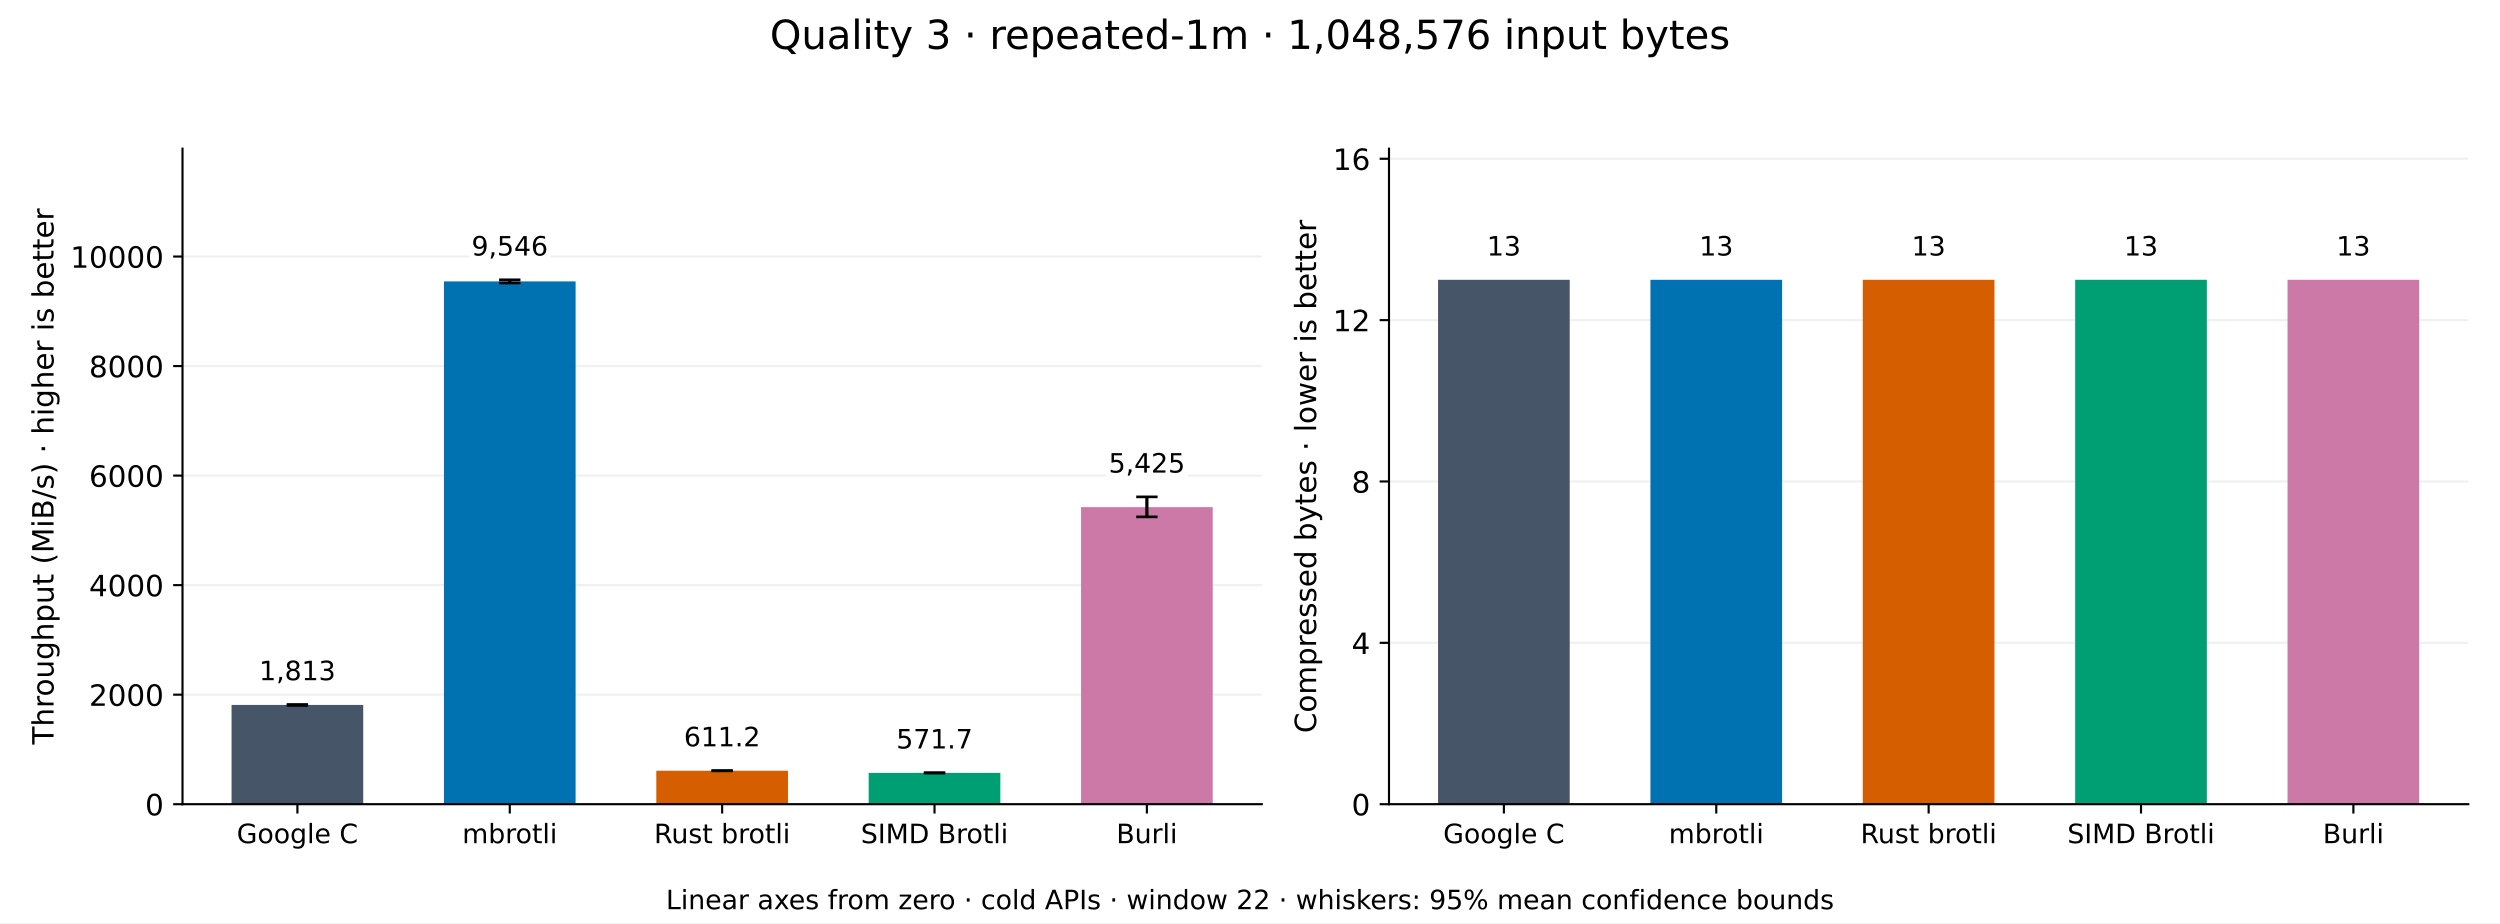
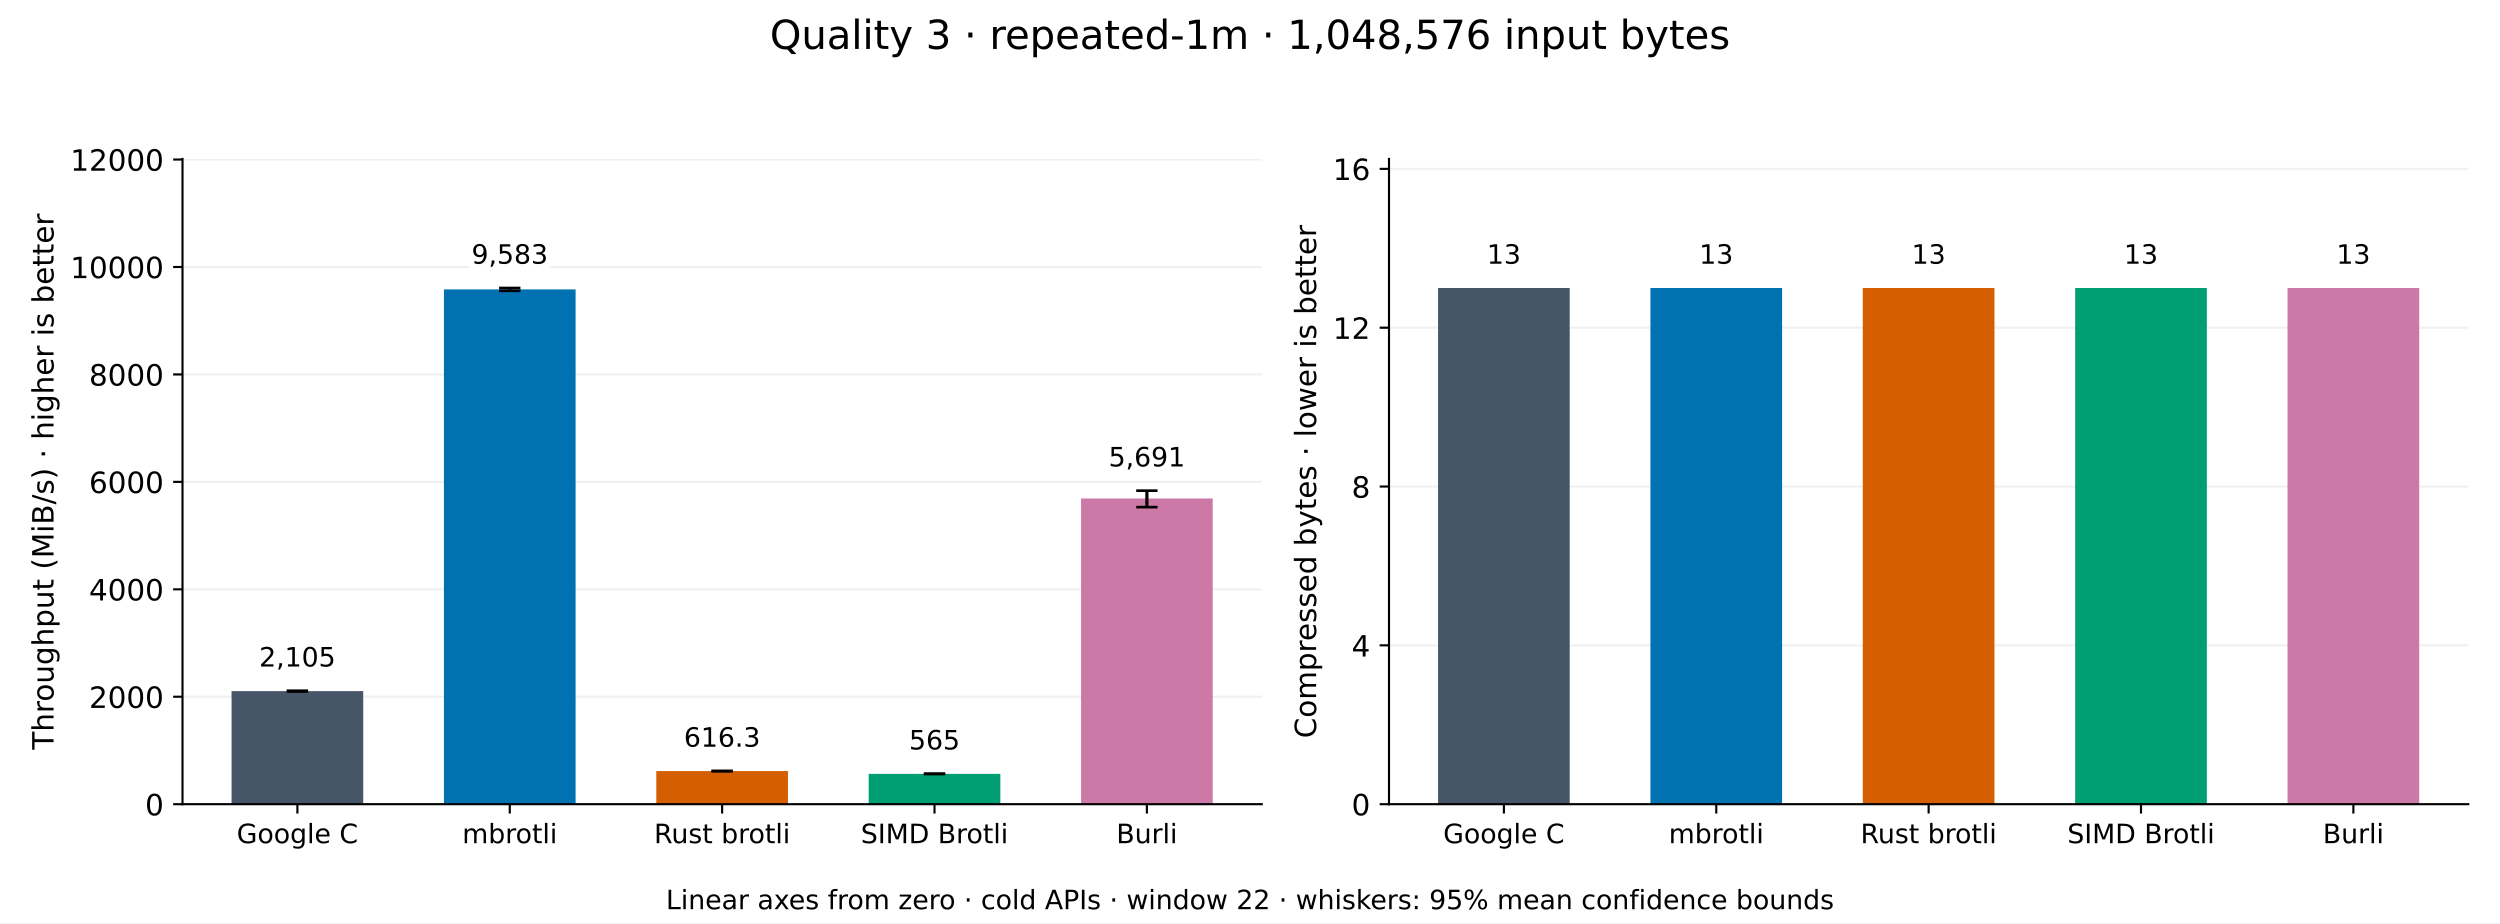
<svg xmlns="http://www.w3.org/2000/svg" xmlns:xlink="http://www.w3.org/1999/xlink" width="936pt" height="345.6pt" viewBox="0 0 936 345.6" version="1.1">
  <defs>
    <style type="text/css">*{stroke-linejoin: round; stroke-linecap: butt}</style>
  </defs>
  <g id="figure_1">
    <g id="patch_1">
      <path d="M 0 345.6 L 936 345.6 L 936 0 L 0 0 z " style="fill: #ffffff" />
    </g>
    <g id="axes_1">
      <g id="patch_2">
-         <path d="M 68.33 301.088 L 472.41 301.088 L 472.41 55.666 L 68.33 55.666 z " style="fill: #ffffff" />
+         <path d="M 68.33 301.088 L 472.41 301.088 L 472.41 59.509 L 68.33 59.509 z " style="fill: #ffffff" />
      </g>
      <g id="matplotlib.axis_1">
        <g id="xtick_1">
          <g id="line2d_1">
            <defs>
              <path id="m3d63aaa0ea" d="M 0 0 L 0 3.5 " style="stroke: #000000; stroke-width: 0.8" />
            </defs>
            <g>
              <use xlink:href="#m3d63aaa0ea" x="111.346" y="301.088" style="stroke: #000000; stroke-width: 0.8" />
            </g>
          </g>
          <g id="text_1">
            <text style="font-size: 10px; font-family: 'DejaVu Sans', 'Bitstream Vera Sans', 'Computer Modern Sans Serif', 'Lucida Grande', 'Verdana', 'Geneva', 'Lucid', 'Arial', 'Helvetica', 'Avant Garde', sans-serif; text-anchor: middle" x="111.346" y="315.686" transform="rotate(-0 111.346 315.6864)">Google C</text>
          </g>
        </g>
        <g id="xtick_2">
          <g id="line2d_2">
            <g>
              <use xlink:href="#m3d63aaa0ea" x="190.858" y="301.088" style="stroke: #000000; stroke-width: 0.8" />
            </g>
          </g>
          <g id="text_2">
            <text style="font-size: 10px; font-family: 'DejaVu Sans', 'Bitstream Vera Sans', 'Computer Modern Sans Serif', 'Lucida Grande', 'Verdana', 'Geneva', 'Lucid', 'Arial', 'Helvetica', 'Avant Garde', sans-serif; text-anchor: middle" x="190.858" y="315.686" transform="rotate(-0 190.858 315.6864)">mbrotli</text>
          </g>
        </g>
        <g id="xtick_3">
          <g id="line2d_3">
            <g>
              <use xlink:href="#m3d63aaa0ea" x="270.37" y="301.088" style="stroke: #000000; stroke-width: 0.8" />
            </g>
          </g>
          <g id="text_3">
            <text style="font-size: 10px; font-family: 'DejaVu Sans', 'Bitstream Vera Sans', 'Computer Modern Sans Serif', 'Lucida Grande', 'Verdana', 'Geneva', 'Lucid', 'Arial', 'Helvetica', 'Avant Garde', sans-serif; text-anchor: middle" x="270.37" y="315.686" transform="rotate(-0 270.37 315.6864)">Rust brotli</text>
          </g>
        </g>
        <g id="xtick_4">
          <g id="line2d_4">
            <g>
              <use xlink:href="#m3d63aaa0ea" x="349.882" y="301.088" style="stroke: #000000; stroke-width: 0.8" />
            </g>
          </g>
          <g id="text_4">
            <text style="font-size: 10px; font-family: 'DejaVu Sans', 'Bitstream Vera Sans', 'Computer Modern Sans Serif', 'Lucida Grande', 'Verdana', 'Geneva', 'Lucid', 'Arial', 'Helvetica', 'Avant Garde', sans-serif; text-anchor: middle" x="349.882" y="315.686" transform="rotate(-0 349.882 315.6864)">SIMD Brotli</text>
          </g>
        </g>
        <g id="xtick_5">
          <g id="line2d_5">
            <g>
              <use xlink:href="#m3d63aaa0ea" x="429.394" y="301.088" style="stroke: #000000; stroke-width: 0.8" />
            </g>
          </g>
          <g id="text_5">
            <text style="font-size: 10px; font-family: 'DejaVu Sans', 'Bitstream Vera Sans', 'Computer Modern Sans Serif', 'Lucida Grande', 'Verdana', 'Geneva', 'Lucid', 'Arial', 'Helvetica', 'Avant Garde', sans-serif; text-anchor: middle" x="429.394" y="315.686" transform="rotate(-0 429.394 315.6864)">Burli</text>
          </g>
        </g>
      </g>
      <g id="matplotlib.axis_2">
        <g id="ytick_1">
          <g id="line2d_6">
-             <path d="M 68.33 301.088 L 472.41 301.088 " clip-path="url(#p2e5851a80f)" style="fill: none; stroke: #b0b0b0; stroke-opacity: 0.18; stroke-width: 0.8; stroke-linecap: square" />
+             <path d="M 68.33 301.088 L 472.41 301.088 " clip-path="url(#p0ba686f918)" style="fill: none; stroke: #b0b0b0; stroke-opacity: 0.18; stroke-width: 0.8; stroke-linecap: square" />
          </g>
          <g id="line2d_7">
            <defs>
              <path id="mb6c034703b" d="M 0 0 L -3.5 0 " style="stroke: #000000; stroke-width: 0.8" />
            </defs>
            <g>
              <use xlink:href="#mb6c034703b" x="68.33" y="301.088" style="stroke: #000000; stroke-width: 0.8" />
            </g>
          </g>
          <g id="text_6">
            <text style="font-size: 11px; font-family: 'DejaVu Sans', 'Bitstream Vera Sans', 'Computer Modern Sans Serif', 'Lucida Grande', 'Verdana', 'Geneva', 'Lucid', 'Arial', 'Helvetica', 'Avant Garde', sans-serif; text-anchor: end" x="61.33" y="305.267" transform="rotate(-0 61.33 305.2671)">0</text>
          </g>
        </g>
        <g id="ytick_2">
          <g id="line2d_8">
-             <path d="M 68.33 260.082 L 472.41 260.082 " clip-path="url(#p2e5851a80f)" style="fill: none; stroke: #b0b0b0; stroke-opacity: 0.18; stroke-width: 0.8; stroke-linecap: square" />
+             <path d="M 68.33 260.863 L 472.41 260.863 " clip-path="url(#p0ba686f918)" style="fill: none; stroke: #b0b0b0; stroke-opacity: 0.18; stroke-width: 0.8; stroke-linecap: square" />
          </g>
          <g id="line2d_9">
            <g>
-               <use xlink:href="#mb6c034703b" x="68.33" y="260.082" style="stroke: #000000; stroke-width: 0.8" />
+               <use xlink:href="#mb6c034703b" x="68.33" y="260.863" style="stroke: #000000; stroke-width: 0.8" />
            </g>
          </g>
          <g id="text_7">
-             <text style="font-size: 11px; font-family: 'DejaVu Sans', 'Bitstream Vera Sans', 'Computer Modern Sans Serif', 'Lucida Grande', 'Verdana', 'Geneva', 'Lucid', 'Arial', 'Helvetica', 'Avant Garde', sans-serif; text-anchor: end" x="61.33" y="264.261" transform="rotate(-0 61.33 264.2609)">2000</text>
+             <text style="font-size: 11px; font-family: 'DejaVu Sans', 'Bitstream Vera Sans', 'Computer Modern Sans Serif', 'Lucida Grande', 'Verdana', 'Geneva', 'Lucid', 'Arial', 'Helvetica', 'Avant Garde', sans-serif; text-anchor: end" x="61.33" y="265.042" transform="rotate(-0 61.33 265.0419)">2000</text>
          </g>
        </g>
        <g id="ytick_3">
          <g id="line2d_10">
-             <path d="M 68.33 219.075 L 472.41 219.075 " clip-path="url(#p2e5851a80f)" style="fill: none; stroke: #b0b0b0; stroke-opacity: 0.18; stroke-width: 0.8; stroke-linecap: square" />
+             <path d="M 68.33 220.638 L 472.41 220.638 " clip-path="url(#p0ba686f918)" style="fill: none; stroke: #b0b0b0; stroke-opacity: 0.18; stroke-width: 0.8; stroke-linecap: square" />
          </g>
          <g id="line2d_11">
            <g>
-               <use xlink:href="#mb6c034703b" x="68.33" y="219.075" style="stroke: #000000; stroke-width: 0.8" />
+               <use xlink:href="#mb6c034703b" x="68.33" y="220.638" style="stroke: #000000; stroke-width: 0.8" />
            </g>
          </g>
          <g id="text_8">
-             <text style="font-size: 11px; font-family: 'DejaVu Sans', 'Bitstream Vera Sans', 'Computer Modern Sans Serif', 'Lucida Grande', 'Verdana', 'Geneva', 'Lucid', 'Arial', 'Helvetica', 'Avant Garde', sans-serif; text-anchor: end" x="61.33" y="223.255" transform="rotate(-0 61.33 223.2546)">4000</text>
+             <text style="font-size: 11px; font-family: 'DejaVu Sans', 'Bitstream Vera Sans', 'Computer Modern Sans Serif', 'Lucida Grande', 'Verdana', 'Geneva', 'Lucid', 'Arial', 'Helvetica', 'Avant Garde', sans-serif; text-anchor: end" x="61.33" y="224.817" transform="rotate(-0 61.33 224.8168)">4000</text>
          </g>
        </g>
        <g id="ytick_4">
          <g id="line2d_12">
-             <path d="M 68.33 178.069 L 472.41 178.069 " clip-path="url(#p2e5851a80f)" style="fill: none; stroke: #b0b0b0; stroke-opacity: 0.18; stroke-width: 0.8; stroke-linecap: square" />
+             <path d="M 68.33 180.412 L 472.41 180.412 " clip-path="url(#p0ba686f918)" style="fill: none; stroke: #b0b0b0; stroke-opacity: 0.18; stroke-width: 0.8; stroke-linecap: square" />
          </g>
          <g id="line2d_13">
            <g>
-               <use xlink:href="#mb6c034703b" x="68.33" y="178.069" style="stroke: #000000; stroke-width: 0.8" />
+               <use xlink:href="#mb6c034703b" x="68.33" y="180.412" style="stroke: #000000; stroke-width: 0.8" />
            </g>
          </g>
          <g id="text_9">
-             <text style="font-size: 11px; font-family: 'DejaVu Sans', 'Bitstream Vera Sans', 'Computer Modern Sans Serif', 'Lucida Grande', 'Verdana', 'Geneva', 'Lucid', 'Arial', 'Helvetica', 'Avant Garde', sans-serif; text-anchor: end" x="61.33" y="182.248" transform="rotate(-0 61.33 182.2483)">6000</text>
+             <text style="font-size: 11px; font-family: 'DejaVu Sans', 'Bitstream Vera Sans', 'Computer Modern Sans Serif', 'Lucida Grande', 'Verdana', 'Geneva', 'Lucid', 'Arial', 'Helvetica', 'Avant Garde', sans-serif; text-anchor: end" x="61.33" y="184.592" transform="rotate(-0 61.33 184.5916)">6000</text>
          </g>
        </g>
        <g id="ytick_5">
          <g id="line2d_14">
-             <path d="M 68.33 137.063 L 472.41 137.063 " clip-path="url(#p2e5851a80f)" style="fill: none; stroke: #b0b0b0; stroke-opacity: 0.18; stroke-width: 0.8; stroke-linecap: square" />
+             <path d="M 68.33 140.187 L 472.41 140.187 " clip-path="url(#p0ba686f918)" style="fill: none; stroke: #b0b0b0; stroke-opacity: 0.18; stroke-width: 0.8; stroke-linecap: square" />
          </g>
          <g id="line2d_15">
            <g>
-               <use xlink:href="#mb6c034703b" x="68.33" y="137.063" style="stroke: #000000; stroke-width: 0.8" />
+               <use xlink:href="#mb6c034703b" x="68.33" y="140.187" style="stroke: #000000; stroke-width: 0.8" />
            </g>
          </g>
          <g id="text_10">
-             <text style="font-size: 11px; font-family: 'DejaVu Sans', 'Bitstream Vera Sans', 'Computer Modern Sans Serif', 'Lucida Grande', 'Verdana', 'Geneva', 'Lucid', 'Arial', 'Helvetica', 'Avant Garde', sans-serif; text-anchor: end" x="61.33" y="141.242" transform="rotate(-0 61.33 141.2421)">8000</text>
+             <text style="font-size: 11px; font-family: 'DejaVu Sans', 'Bitstream Vera Sans', 'Computer Modern Sans Serif', 'Lucida Grande', 'Verdana', 'Geneva', 'Lucid', 'Arial', 'Helvetica', 'Avant Garde', sans-serif; text-anchor: end" x="61.33" y="144.366" transform="rotate(-0 61.33 144.3664)">8000</text>
          </g>
        </g>
        <g id="ytick_6">
          <g id="line2d_16">
-             <path d="M 68.33 96.057 L 472.41 96.057 " clip-path="url(#p2e5851a80f)" style="fill: none; stroke: #b0b0b0; stroke-opacity: 0.18; stroke-width: 0.8; stroke-linecap: square" />
+             <path d="M 68.33 99.962 L 472.41 99.962 " clip-path="url(#p0ba686f918)" style="fill: none; stroke: #b0b0b0; stroke-opacity: 0.18; stroke-width: 0.8; stroke-linecap: square" />
          </g>
          <g id="line2d_17">
            <g>
-               <use xlink:href="#mb6c034703b" x="68.33" y="96.057" style="stroke: #000000; stroke-width: 0.8" />
+               <use xlink:href="#mb6c034703b" x="68.33" y="99.962" style="stroke: #000000; stroke-width: 0.8" />
            </g>
          </g>
          <g id="text_11">
-             <text style="font-size: 11px; font-family: 'DejaVu Sans', 'Bitstream Vera Sans', 'Computer Modern Sans Serif', 'Lucida Grande', 'Verdana', 'Geneva', 'Lucid', 'Arial', 'Helvetica', 'Avant Garde', sans-serif; text-anchor: end" x="61.33" y="100.236" transform="rotate(-0 61.33 100.2358)">10000</text>
-           </g>
-         </g>
-         <g id="text_12">
-           <text style="font-size: 11px; font-family: 'DejaVu Sans', 'Bitstream Vera Sans', 'Computer Modern Sans Serif', 'Lucida Grande', 'Verdana', 'Geneva', 'Lucid', 'Arial', 'Helvetica', 'Avant Garde', sans-serif; text-anchor: middle" x="20.049" y="178.377" transform="rotate(-90 20.04859 178.377)">Throughput (MiB/s) · higher is better</text>
+             <text style="font-size: 11px; font-family: 'DejaVu Sans', 'Bitstream Vera Sans', 'Computer Modern Sans Serif', 'Lucida Grande', 'Verdana', 'Geneva', 'Lucid', 'Arial', 'Helvetica', 'Avant Garde', sans-serif; text-anchor: end" x="61.33" y="104.141" transform="rotate(-0 61.33 104.1412)">10000</text>
+           </g>
+         </g>
+         <g id="ytick_7">
+           <g id="line2d_18">
+             <path d="M 68.33 59.737 L 472.41 59.737 " clip-path="url(#p0ba686f918)" style="fill: none; stroke: #b0b0b0; stroke-opacity: 0.18; stroke-width: 0.8; stroke-linecap: square" />
+           </g>
+           <g id="line2d_19">
+             <g>
+               <use xlink:href="#mb6c034703b" x="68.33" y="59.737" style="stroke: #000000; stroke-width: 0.8" />
+             </g>
+           </g>
+           <g id="text_12">
+             <text style="font-size: 11px; font-family: 'DejaVu Sans', 'Bitstream Vera Sans', 'Computer Modern Sans Serif', 'Lucida Grande', 'Verdana', 'Geneva', 'Lucid', 'Arial', 'Helvetica', 'Avant Garde', sans-serif; text-anchor: end" x="61.33" y="63.916" transform="rotate(-0 61.33 63.91598)">12000</text>
+           </g>
+         </g>
+         <g id="text_13">
+           <text style="font-size: 11px; font-family: 'DejaVu Sans', 'Bitstream Vera Sans', 'Computer Modern Sans Serif', 'Lucida Grande', 'Verdana', 'Geneva', 'Lucid', 'Arial', 'Helvetica', 'Avant Garde', sans-serif; text-anchor: middle" x="20.049" y="180.298" transform="rotate(-90 20.04859 180.2984)">Throughput (MiB/s) · higher is better</text>
        </g>
      </g>
      <g id="patch_3">
-         <path d="M 86.697 301.088 L 135.995 301.088 L 135.995 263.917 L 86.697 263.917 z " clip-path="url(#p2e5851a80f)" style="fill: #475569" />
+         <path d="M 86.697 301.088 L 135.995 301.088 L 135.995 258.754 L 86.697 258.754 z " clip-path="url(#p0ba686f918)" style="fill: #475569" />
      </g>
      <g id="patch_4">
-         <path d="M 166.209 301.088 L 215.507 301.088 L 215.507 105.365 L 166.209 105.365 z " clip-path="url(#p2e5851a80f)" style="fill: #0072b2" />
+         <path d="M 166.209 301.088 L 215.507 301.088 L 215.507 108.347 L 166.209 108.347 z " clip-path="url(#p0ba686f918)" style="fill: #0072b2" />
      </g>
      <g id="patch_5">
-         <path d="M 245.721 301.088 L 295.019 301.088 L 295.019 288.557 L 245.721 288.557 z " clip-path="url(#p2e5851a80f)" style="fill: #d55e00" />
+         <path d="M 245.721 301.088 L 295.019 301.088 L 295.019 288.693 L 245.721 288.693 z " clip-path="url(#p0ba686f918)" style="fill: #d55e00" />
      </g>
      <g id="patch_6">
-         <path d="M 325.233 301.088 L 374.531 301.088 L 374.531 289.366 L 325.233 289.366 z " clip-path="url(#p2e5851a80f)" style="fill: #009e73" />
+         <path d="M 325.233 301.088 L 374.531 301.088 L 374.531 289.724 L 325.233 289.724 z " clip-path="url(#p0ba686f918)" style="fill: #009e73" />
      </g>
      <g id="patch_7">
-         <path d="M 404.745 301.088 L 454.043 301.088 L 454.043 189.866 L 404.745 189.866 z " clip-path="url(#p2e5851a80f)" style="fill: #cc79a7" />
+         <path d="M 404.745 301.088 L 454.043 301.088 L 454.043 186.634 L 404.745 186.634 z " clip-path="url(#p0ba686f918)" style="fill: #cc79a7" />
      </g>
      <g id="LineCollection_1">
-         <path d="M 111.346 264.135 L 111.346 263.749 " clip-path="url(#p2e5851a80f)" style="fill: none; stroke: #000000; stroke-width: 1.2" />
-         <path d="M 190.858 105.966 L 190.858 104.75 " clip-path="url(#p2e5851a80f)" style="fill: none; stroke: #000000; stroke-width: 1.2" />
-         <path d="M 270.37 288.611 L 270.37 288.503 " clip-path="url(#p2e5851a80f)" style="fill: none; stroke: #000000; stroke-width: 1.2" />
-         <path d="M 349.882 289.423 L 349.882 289.312 " clip-path="url(#p2e5851a80f)" style="fill: none; stroke: #000000; stroke-width: 1.2" />
-         <path d="M 429.394 193.526 L 429.394 186.023 " clip-path="url(#p2e5851a80f)" style="fill: none; stroke: #000000; stroke-width: 1.2" />
-       </g>
-       <g id="line2d_18">
+         <path d="M 111.346 258.913 L 111.346 258.623 " clip-path="url(#p0ba686f918)" style="fill: none; stroke: #000000; stroke-width: 1.2" />
+         <path d="M 190.858 108.881 L 190.858 107.825 " clip-path="url(#p0ba686f918)" style="fill: none; stroke: #000000; stroke-width: 1.2" />
+         <path d="M 270.37 288.738 L 270.37 288.648 " clip-path="url(#p0ba686f918)" style="fill: none; stroke: #000000; stroke-width: 1.2" />
+         <path d="M 349.882 289.773 L 349.882 289.68 " clip-path="url(#p0ba686f918)" style="fill: none; stroke: #000000; stroke-width: 1.2" />
+         <path d="M 429.394 189.869 L 429.394 183.712 " clip-path="url(#p0ba686f918)" style="fill: none; stroke: #000000; stroke-width: 1.2" />
+       </g>
+       <g id="line2d_20">
        <defs>
          <path id="ma4d3aa00d3" d="M 4 0 L -4 -0 " style="stroke: #000000" />
        </defs>
-         <g clip-path="url(#p2e5851a80f)">
-           <use xlink:href="#ma4d3aa00d3" x="111.346" y="264.135" style="fill: #1f77b4; stroke: #000000" />
-           <use xlink:href="#ma4d3aa00d3" x="190.858" y="105.966" style="fill: #1f77b4; stroke: #000000" />
-           <use xlink:href="#ma4d3aa00d3" x="270.37" y="288.611" style="fill: #1f77b4; stroke: #000000" />
-           <use xlink:href="#ma4d3aa00d3" x="349.882" y="289.423" style="fill: #1f77b4; stroke: #000000" />
-           <use xlink:href="#ma4d3aa00d3" x="429.394" y="193.526" style="fill: #1f77b4; stroke: #000000" />
-         </g>
-       </g>
-       <g id="line2d_19">
-         <g clip-path="url(#p2e5851a80f)">
-           <use xlink:href="#ma4d3aa00d3" x="111.346" y="263.749" style="fill: #1f77b4; stroke: #000000" />
-           <use xlink:href="#ma4d3aa00d3" x="190.858" y="104.75" style="fill: #1f77b4; stroke: #000000" />
-           <use xlink:href="#ma4d3aa00d3" x="270.37" y="288.503" style="fill: #1f77b4; stroke: #000000" />
-           <use xlink:href="#ma4d3aa00d3" x="349.882" y="289.312" style="fill: #1f77b4; stroke: #000000" />
-           <use xlink:href="#ma4d3aa00d3" x="429.394" y="186.023" style="fill: #1f77b4; stroke: #000000" />
+         <g clip-path="url(#p0ba686f918)">
+           <use xlink:href="#ma4d3aa00d3" x="111.346" y="258.913" style="fill: #1f77b4; stroke: #000000" />
+           <use xlink:href="#ma4d3aa00d3" x="190.858" y="108.881" style="fill: #1f77b4; stroke: #000000" />
+           <use xlink:href="#ma4d3aa00d3" x="270.37" y="288.738" style="fill: #1f77b4; stroke: #000000" />
+           <use xlink:href="#ma4d3aa00d3" x="349.882" y="289.773" style="fill: #1f77b4; stroke: #000000" />
+           <use xlink:href="#ma4d3aa00d3" x="429.394" y="189.869" style="fill: #1f77b4; stroke: #000000" />
+         </g>
+       </g>
+       <g id="line2d_21">
+         <g clip-path="url(#p0ba686f918)">
+           <use xlink:href="#ma4d3aa00d3" x="111.346" y="258.623" style="fill: #1f77b4; stroke: #000000" />
+           <use xlink:href="#ma4d3aa00d3" x="190.858" y="107.825" style="fill: #1f77b4; stroke: #000000" />
+           <use xlink:href="#ma4d3aa00d3" x="270.37" y="288.648" style="fill: #1f77b4; stroke: #000000" />
+           <use xlink:href="#ma4d3aa00d3" x="349.882" y="289.68" style="fill: #1f77b4; stroke: #000000" />
+           <use xlink:href="#ma4d3aa00d3" x="429.394" y="183.712" style="fill: #1f77b4; stroke: #000000" />
        </g>
      </g>
      <g id="patch_8">
-         <path d="M 68.33 301.088 L 68.33 55.666 " style="fill: none; stroke: #000000; stroke-width: 0.8; stroke-linejoin: miter; stroke-linecap: square" />
+         <path d="M 68.33 301.088 L 68.33 59.509 " style="fill: none; stroke: #000000; stroke-width: 0.8; stroke-linejoin: miter; stroke-linecap: square" />
      </g>
      <g id="patch_9">
        <path d="M 68.33 301.088 L 472.41 301.088 " style="fill: none; stroke: #000000; stroke-width: 0.8; stroke-linejoin: miter; stroke-linecap: square" />
      </g>
-       <g id="text_13">
+       <g id="text_14">
        <g id="patch_10">
-           <path d="M 96.032 257.749 L 126.66 257.749 L 126.66 246.071 L 96.032 246.071 z " style="fill: #ffffff; opacity: 0.9" />
-         </g>
-         <text style="font-size: 10px; font-family: 'DejaVu Sans', 'Bitstream Vera Sans', 'Computer Modern Sans Serif', 'Lucida Grande', 'Verdana', 'Geneva', 'Lucid', 'Arial', 'Helvetica', 'Avant Garde', sans-serif; text-anchor: middle" x="111.346" y="254.669" transform="rotate(-0 111.346 254.6692)">1,813</text>
-       </g>
-       <g id="text_14">
+           <path d="M 96.032 252.623 L 126.66 252.623 L 126.66 240.945 L 96.032 240.945 z " style="fill: #ffffff; opacity: 0.9" />
+         </g>
+         <text style="font-size: 10px; font-family: 'DejaVu Sans', 'Bitstream Vera Sans', 'Computer Modern Sans Serif', 'Lucida Grande', 'Verdana', 'Geneva', 'Lucid', 'Arial', 'Helvetica', 'Avant Garde', sans-serif; text-anchor: middle" x="111.346" y="249.544" transform="rotate(-0 111.346 249.5435)">2,105</text>
+       </g>
+       <g id="text_15">
        <g id="patch_11">
-           <path d="M 175.544 98.75 L 206.172 98.75 L 206.172 87.072 L 175.544 87.072 z " style="fill: #ffffff; opacity: 0.9" />
-         </g>
-         <text style="font-size: 10px; font-family: 'DejaVu Sans', 'Bitstream Vera Sans', 'Computer Modern Sans Serif', 'Lucida Grande', 'Verdana', 'Geneva', 'Lucid', 'Arial', 'Helvetica', 'Avant Garde', sans-serif; text-anchor: middle" x="190.858" y="95.671" transform="rotate(-0 190.858 95.67069)">9,546</text>
-       </g>
-       <g id="text_15">
+           <path d="M 175.544 101.825 L 206.172 101.825 L 206.172 90.146 L 175.544 90.146 z " style="fill: #ffffff; opacity: 0.9" />
+         </g>
+         <text style="font-size: 10px; font-family: 'DejaVu Sans', 'Bitstream Vera Sans', 'Computer Modern Sans Serif', 'Lucida Grande', 'Verdana', 'Geneva', 'Lucid', 'Arial', 'Helvetica', 'Avant Garde', sans-serif; text-anchor: middle" x="190.858" y="98.745" transform="rotate(-0 190.858 98.74489)">9,583</text>
+       </g>
+       <g id="text_16">
        <g id="patch_12">
-           <path d="M 255.056 282.503 L 285.684 282.503 L 285.684 270.825 L 255.056 270.825 z " style="fill: #ffffff; opacity: 0.9" />
-         </g>
-         <text style="font-size: 10px; font-family: 'DejaVu Sans', 'Bitstream Vera Sans', 'Computer Modern Sans Serif', 'Lucida Grande', 'Verdana', 'Geneva', 'Lucid', 'Arial', 'Helvetica', 'Avant Garde', sans-serif; text-anchor: middle" x="270.37" y="279.423" transform="rotate(-0 270.37 279.423)">611.2</text>
-       </g>
-       <g id="text_16">
+           <path d="M 255.056 282.648 L 285.684 282.648 L 285.684 270.97 L 255.056 270.97 z " style="fill: #ffffff; opacity: 0.9" />
+         </g>
+         <text style="font-size: 10px; font-family: 'DejaVu Sans', 'Bitstream Vera Sans', 'Computer Modern Sans Serif', 'Lucida Grande', 'Verdana', 'Geneva', 'Lucid', 'Arial', 'Helvetica', 'Avant Garde', sans-serif; text-anchor: middle" x="270.37" y="279.568" transform="rotate(-0 270.37 279.5683)">616.3</text>
+       </g>
+       <g id="text_17">
        <g id="patch_13">
-           <path d="M 334.568 283.312 L 365.196 283.312 L 365.196 271.634 L 334.568 271.634 z " style="fill: #ffffff; opacity: 0.9" />
-         </g>
-         <text style="font-size: 10px; font-family: 'DejaVu Sans', 'Bitstream Vera Sans', 'Computer Modern Sans Serif', 'Lucida Grande', 'Verdana', 'Geneva', 'Lucid', 'Arial', 'Helvetica', 'Avant Garde', sans-serif; text-anchor: middle" x="349.882" y="280.232" transform="rotate(-0 349.882 280.2324)">571.7</text>
-       </g>
-       <g id="text_17">
+           <path d="M 339.338 283.68 L 360.426 283.68 L 360.426 272.002 L 339.338 272.002 z " style="fill: #ffffff; opacity: 0.9" />
+         </g>
+         <text style="font-size: 10px; font-family: 'DejaVu Sans', 'Bitstream Vera Sans', 'Computer Modern Sans Serif', 'Lucida Grande', 'Verdana', 'Geneva', 'Lucid', 'Arial', 'Helvetica', 'Avant Garde', sans-serif; text-anchor: middle" x="349.882" y="280.601" transform="rotate(-0 349.882 280.6005)">565</text>
+       </g>
+       <g id="text_18">
        <g id="patch_14">
-           <path d="M 414.08 180.023 L 444.708 180.023 L 444.708 168.345 L 414.08 168.345 z " style="fill: #ffffff; opacity: 0.9" />
-         </g>
-         <text style="font-size: 10px; font-family: 'DejaVu Sans', 'Bitstream Vera Sans', 'Computer Modern Sans Serif', 'Lucida Grande', 'Verdana', 'Geneva', 'Lucid', 'Arial', 'Helvetica', 'Avant Garde', sans-serif; text-anchor: middle" x="429.394" y="176.943" transform="rotate(-0 429.394 176.9434)">5,425</text>
+           <path d="M 414.08 177.712 L 444.708 177.712 L 444.708 166.034 L 414.08 166.034 z " style="fill: #ffffff; opacity: 0.9" />
+         </g>
+         <text style="font-size: 10px; font-family: 'DejaVu Sans', 'Bitstream Vera Sans', 'Computer Modern Sans Serif', 'Lucida Grande', 'Verdana', 'Geneva', 'Lucid', 'Arial', 'Helvetica', 'Avant Garde', sans-serif; text-anchor: middle" x="429.394" y="174.632" transform="rotate(-0 429.394 174.632)">5,691</text>
      </g>
    </g>
    <g id="axes_2">
      <g id="patch_15">
-         <path d="M 520.04 301.088 L 924.12 301.088 L 924.12 55.666 L 520.04 55.666 z " style="fill: #ffffff" />
+         <path d="M 520.04 301.088 L 924.12 301.088 L 924.12 59.509 L 520.04 59.509 z " style="fill: #ffffff" />
      </g>
      <g id="matplotlib.axis_3">
        <g id="xtick_6">
-           <g id="line2d_20">
+           <g id="line2d_22">
            <g>
              <use xlink:href="#m3d63aaa0ea" x="563.056" y="301.088" style="stroke: #000000; stroke-width: 0.8" />
            </g>
          </g>
-           <g id="text_18">
+           <g id="text_19">
            <text style="font-size: 10px; font-family: 'DejaVu Sans', 'Bitstream Vera Sans', 'Computer Modern Sans Serif', 'Lucida Grande', 'Verdana', 'Geneva', 'Lucid', 'Arial', 'Helvetica', 'Avant Garde', sans-serif; text-anchor: middle" x="563.056" y="315.686" transform="rotate(-0 563.056 315.6864)">Google C</text>
          </g>
        </g>
        <g id="xtick_7">
-           <g id="line2d_21">
+           <g id="line2d_23">
            <g>
              <use xlink:href="#m3d63aaa0ea" x="642.568" y="301.088" style="stroke: #000000; stroke-width: 0.8" />
            </g>
          </g>
-           <g id="text_19">
+           <g id="text_20">
            <text style="font-size: 10px; font-family: 'DejaVu Sans', 'Bitstream Vera Sans', 'Computer Modern Sans Serif', 'Lucida Grande', 'Verdana', 'Geneva', 'Lucid', 'Arial', 'Helvetica', 'Avant Garde', sans-serif; text-anchor: middle" x="642.568" y="315.686" transform="rotate(-0 642.568 315.6864)">mbrotli</text>
          </g>
        </g>
        <g id="xtick_8">
-           <g id="line2d_22">
+           <g id="line2d_24">
            <g>
              <use xlink:href="#m3d63aaa0ea" x="722.08" y="301.088" style="stroke: #000000; stroke-width: 0.8" />
            </g>
          </g>
-           <g id="text_20">
+           <g id="text_21">
            <text style="font-size: 10px; font-family: 'DejaVu Sans', 'Bitstream Vera Sans', 'Computer Modern Sans Serif', 'Lucida Grande', 'Verdana', 'Geneva', 'Lucid', 'Arial', 'Helvetica', 'Avant Garde', sans-serif; text-anchor: middle" x="722.08" y="315.686" transform="rotate(-0 722.08 315.6864)">Rust brotli</text>
          </g>
        </g>
        <g id="xtick_9">
-           <g id="line2d_23">
+           <g id="line2d_25">
            <g>
              <use xlink:href="#m3d63aaa0ea" x="801.592" y="301.088" style="stroke: #000000; stroke-width: 0.8" />
            </g>
          </g>
-           <g id="text_21">
+           <g id="text_22">
            <text style="font-size: 10px; font-family: 'DejaVu Sans', 'Bitstream Vera Sans', 'Computer Modern Sans Serif', 'Lucida Grande', 'Verdana', 'Geneva', 'Lucid', 'Arial', 'Helvetica', 'Avant Garde', sans-serif; text-anchor: middle" x="801.592" y="315.686" transform="rotate(-0 801.592 315.6864)">SIMD Brotli</text>
          </g>
        </g>
        <g id="xtick_10">
-           <g id="line2d_24">
+           <g id="line2d_26">
            <g>
              <use xlink:href="#m3d63aaa0ea" x="881.104" y="301.088" style="stroke: #000000; stroke-width: 0.8" />
            </g>
          </g>
-           <g id="text_22">
+           <g id="text_23">
            <text style="font-size: 10px; font-family: 'DejaVu Sans', 'Bitstream Vera Sans', 'Computer Modern Sans Serif', 'Lucida Grande', 'Verdana', 'Geneva', 'Lucid', 'Arial', 'Helvetica', 'Avant Garde', sans-serif; text-anchor: middle" x="881.104" y="315.686" transform="rotate(-0 881.104 315.6864)">Burli</text>
          </g>
        </g>
      </g>
      <g id="matplotlib.axis_4">
-         <g id="ytick_7">
-           <g id="line2d_25">
-             <path d="M 520.04 301.088 L 924.12 301.088 " clip-path="url(#p708f932890)" style="fill: none; stroke: #b0b0b0; stroke-opacity: 0.18; stroke-width: 0.8; stroke-linecap: square" />
-           </g>
-           <g id="line2d_26">
-             <g>
-               <use xlink:href="#mb6c034703b" x="520.04" y="301.088" style="stroke: #000000; stroke-width: 0.8" />
-             </g>
-           </g>
-           <g id="text_23">
-             <text style="font-size: 11px; font-family: 'DejaVu Sans', 'Bitstream Vera Sans', 'Computer Modern Sans Serif', 'Lucida Grande', 'Verdana', 'Geneva', 'Lucid', 'Arial', 'Helvetica', 'Avant Garde', sans-serif; text-anchor: end" x="513.04" y="305.267" transform="rotate(-0 513.04 305.2671)">0</text>
-           </g>
-         </g>
        <g id="ytick_8">
          <g id="line2d_27">
-             <path d="M 520.04 240.676 L 924.12 240.676 " clip-path="url(#p708f932890)" style="fill: none; stroke: #b0b0b0; stroke-opacity: 0.18; stroke-width: 0.8; stroke-linecap: square" />
+             <path d="M 520.04 301.088 L 924.12 301.088 " clip-path="url(#p8ff6c83f9e)" style="fill: none; stroke: #b0b0b0; stroke-opacity: 0.18; stroke-width: 0.8; stroke-linecap: square" />
          </g>
          <g id="line2d_28">
            <g>
-               <use xlink:href="#mb6c034703b" x="520.04" y="240.676" style="stroke: #000000; stroke-width: 0.8" />
+               <use xlink:href="#mb6c034703b" x="520.04" y="301.088" style="stroke: #000000; stroke-width: 0.8" />
            </g>
          </g>
          <g id="text_24">
-             <text style="font-size: 11px; font-family: 'DejaVu Sans', 'Bitstream Vera Sans', 'Computer Modern Sans Serif', 'Lucida Grande', 'Verdana', 'Geneva', 'Lucid', 'Arial', 'Helvetica', 'Avant Garde', sans-serif; text-anchor: end" x="513.04" y="244.856" transform="rotate(-0 513.04 244.8556)">4</text>
+             <text style="font-size: 11px; font-family: 'DejaVu Sans', 'Bitstream Vera Sans', 'Computer Modern Sans Serif', 'Lucida Grande', 'Verdana', 'Geneva', 'Lucid', 'Arial', 'Helvetica', 'Avant Garde', sans-serif; text-anchor: end" x="513.04" y="305.267" transform="rotate(-0 513.04 305.2671)">0</text>
          </g>
        </g>
        <g id="ytick_9">
          <g id="line2d_29">
-             <path d="M 520.04 180.265 L 924.12 180.265 " clip-path="url(#p708f932890)" style="fill: none; stroke: #b0b0b0; stroke-opacity: 0.18; stroke-width: 0.8; stroke-linecap: square" />
+             <path d="M 520.04 241.622 L 924.12 241.622 " clip-path="url(#p8ff6c83f9e)" style="fill: none; stroke: #b0b0b0; stroke-opacity: 0.18; stroke-width: 0.8; stroke-linecap: square" />
          </g>
          <g id="line2d_30">
            <g>
-               <use xlink:href="#mb6c034703b" x="520.04" y="180.265" style="stroke: #000000; stroke-width: 0.8" />
+               <use xlink:href="#mb6c034703b" x="520.04" y="241.622" style="stroke: #000000; stroke-width: 0.8" />
            </g>
          </g>
          <g id="text_25">
-             <text style="font-size: 11px; font-family: 'DejaVu Sans', 'Bitstream Vera Sans', 'Computer Modern Sans Serif', 'Lucida Grande', 'Verdana', 'Geneva', 'Lucid', 'Arial', 'Helvetica', 'Avant Garde', sans-serif; text-anchor: end" x="513.04" y="184.444" transform="rotate(-0 513.04 184.444)">8</text>
+             <text style="font-size: 11px; font-family: 'DejaVu Sans', 'Bitstream Vera Sans', 'Computer Modern Sans Serif', 'Lucida Grande', 'Verdana', 'Geneva', 'Lucid', 'Arial', 'Helvetica', 'Avant Garde', sans-serif; text-anchor: end" x="513.04" y="245.801" transform="rotate(-0 513.04 245.8015)">4</text>
          </g>
        </g>
        <g id="ytick_10">
          <g id="line2d_31">
-             <path d="M 520.04 119.853 L 924.12 119.853 " clip-path="url(#p708f932890)" style="fill: none; stroke: #b0b0b0; stroke-opacity: 0.18; stroke-width: 0.8; stroke-linecap: square" />
+             <path d="M 520.04 182.157 L 924.12 182.157 " clip-path="url(#p8ff6c83f9e)" style="fill: none; stroke: #b0b0b0; stroke-opacity: 0.18; stroke-width: 0.8; stroke-linecap: square" />
          </g>
          <g id="line2d_32">
            <g>
-               <use xlink:href="#mb6c034703b" x="520.04" y="119.853" style="stroke: #000000; stroke-width: 0.8" />
+               <use xlink:href="#mb6c034703b" x="520.04" y="182.157" style="stroke: #000000; stroke-width: 0.8" />
            </g>
          </g>
          <g id="text_26">
-             <text style="font-size: 11px; font-family: 'DejaVu Sans', 'Bitstream Vera Sans', 'Computer Modern Sans Serif', 'Lucida Grande', 'Verdana', 'Geneva', 'Lucid', 'Arial', 'Helvetica', 'Avant Garde', sans-serif; text-anchor: end" x="513.04" y="124.032" transform="rotate(-0 513.04 124.0324)">12</text>
+             <text style="font-size: 11px; font-family: 'DejaVu Sans', 'Bitstream Vera Sans', 'Computer Modern Sans Serif', 'Lucida Grande', 'Verdana', 'Geneva', 'Lucid', 'Arial', 'Helvetica', 'Avant Garde', sans-serif; text-anchor: end" x="513.04" y="186.336" transform="rotate(-0 513.04 186.3358)">8</text>
          </g>
        </g>
        <g id="ytick_11">
          <g id="line2d_33">
-             <path d="M 520.04 59.442 L 924.12 59.442 " clip-path="url(#p708f932890)" style="fill: none; stroke: #b0b0b0; stroke-opacity: 0.18; stroke-width: 0.8; stroke-linecap: square" />
+             <path d="M 520.04 122.691 L 924.12 122.691 " clip-path="url(#p8ff6c83f9e)" style="fill: none; stroke: #b0b0b0; stroke-opacity: 0.18; stroke-width: 0.8; stroke-linecap: square" />
          </g>
          <g id="line2d_34">
            <g>
-               <use xlink:href="#mb6c034703b" x="520.04" y="59.442" style="stroke: #000000; stroke-width: 0.8" />
+               <use xlink:href="#mb6c034703b" x="520.04" y="122.691" style="stroke: #000000; stroke-width: 0.8" />
            </g>
          </g>
          <g id="text_27">
-             <text style="font-size: 11px; font-family: 'DejaVu Sans', 'Bitstream Vera Sans', 'Computer Modern Sans Serif', 'Lucida Grande', 'Verdana', 'Geneva', 'Lucid', 'Arial', 'Helvetica', 'Avant Garde', sans-serif; text-anchor: end" x="513.04" y="63.621" transform="rotate(-0 513.04 63.62083)">16</text>
-           </g>
-         </g>
-         <g id="text_28">
-           <text style="font-size: 11px; font-family: 'DejaVu Sans', 'Bitstream Vera Sans', 'Computer Modern Sans Serif', 'Lucida Grande', 'Verdana', 'Geneva', 'Lucid', 'Arial', 'Helvetica', 'Avant Garde', sans-serif; text-anchor: middle" x="492.755" y="178.377" transform="rotate(-90 492.7548 178.377)">Compressed bytes · lower is better</text>
+             <text style="font-size: 11px; font-family: 'DejaVu Sans', 'Bitstream Vera Sans', 'Computer Modern Sans Serif', 'Lucida Grande', 'Verdana', 'Geneva', 'Lucid', 'Arial', 'Helvetica', 'Avant Garde', sans-serif; text-anchor: end" x="513.04" y="126.87" transform="rotate(-0 513.04 126.8701)">12</text>
+           </g>
+         </g>
+         <g id="ytick_12">
+           <g id="line2d_35">
+             <path d="M 520.04 63.225 L 924.12 63.225 " clip-path="url(#p8ff6c83f9e)" style="fill: none; stroke: #b0b0b0; stroke-opacity: 0.18; stroke-width: 0.8; stroke-linecap: square" />
+           </g>
+           <g id="line2d_36">
+             <g>
+               <use xlink:href="#mb6c034703b" x="520.04" y="63.225" style="stroke: #000000; stroke-width: 0.8" />
+             </g>
+           </g>
+           <g id="text_28">
+             <text style="font-size: 11px; font-family: 'DejaVu Sans', 'Bitstream Vera Sans', 'Computer Modern Sans Serif', 'Lucida Grande', 'Verdana', 'Geneva', 'Lucid', 'Arial', 'Helvetica', 'Avant Garde', sans-serif; text-anchor: end" x="513.04" y="67.404" transform="rotate(-0 513.04 67.40447)">16</text>
+           </g>
+         </g>
+         <g id="text_29">
+           <text style="font-size: 11px; font-family: 'DejaVu Sans', 'Bitstream Vera Sans', 'Computer Modern Sans Serif', 'Lucida Grande', 'Verdana', 'Geneva', 'Lucid', 'Arial', 'Helvetica', 'Avant Garde', sans-serif; text-anchor: middle" x="492.755" y="180.298" transform="rotate(-90 492.7548 180.2984)">Compressed bytes · lower is better</text>
        </g>
      </g>
      <g id="patch_16">
-         <path d="M 538.407 301.088 L 587.705 301.088 L 587.705 104.75 L 538.407 104.75 z " clip-path="url(#p708f932890)" style="fill: #475569" />
+         <path d="M 538.407 301.088 L 587.705 301.088 L 587.705 107.825 L 538.407 107.825 z " clip-path="url(#p8ff6c83f9e)" style="fill: #475569" />
      </g>
      <g id="patch_17">
-         <path d="M 617.919 301.088 L 667.217 301.088 L 667.217 104.75 L 617.919 104.75 z " clip-path="url(#p708f932890)" style="fill: #0072b2" />
+         <path d="M 617.919 301.088 L 667.217 301.088 L 667.217 107.825 L 617.919 107.825 z " clip-path="url(#p8ff6c83f9e)" style="fill: #0072b2" />
      </g>
      <g id="patch_18">
-         <path d="M 697.431 301.088 L 746.729 301.088 L 746.729 104.75 L 697.431 104.75 z " clip-path="url(#p708f932890)" style="fill: #d55e00" />
+         <path d="M 697.431 301.088 L 746.729 301.088 L 746.729 107.825 L 697.431 107.825 z " clip-path="url(#p8ff6c83f9e)" style="fill: #d55e00" />
      </g>
      <g id="patch_19">
-         <path d="M 776.943 301.088 L 826.241 301.088 L 826.241 104.75 L 776.943 104.75 z " clip-path="url(#p708f932890)" style="fill: #009e73" />
+         <path d="M 776.943 301.088 L 826.241 301.088 L 826.241 107.825 L 776.943 107.825 z " clip-path="url(#p8ff6c83f9e)" style="fill: #009e73" />
      </g>
      <g id="patch_20">
-         <path d="M 856.455 301.088 L 905.753 301.088 L 905.753 104.75 L 856.455 104.75 z " clip-path="url(#p708f932890)" style="fill: #cc79a7" />
+         <path d="M 856.455 301.088 L 905.753 301.088 L 905.753 107.825 L 856.455 107.825 z " clip-path="url(#p8ff6c83f9e)" style="fill: #cc79a7" />
      </g>
      <g id="patch_21">
-         <path d="M 520.04 301.088 L 520.04 55.666 " style="fill: none; stroke: #000000; stroke-width: 0.8; stroke-linejoin: miter; stroke-linecap: square" />
+         <path d="M 520.04 301.088 L 520.04 59.509 " style="fill: none; stroke: #000000; stroke-width: 0.8; stroke-linejoin: miter; stroke-linecap: square" />
      </g>
      <g id="patch_22">
        <path d="M 520.04 301.088 L 924.12 301.088 " style="fill: none; stroke: #000000; stroke-width: 0.8; stroke-linejoin: miter; stroke-linecap: square" />
      </g>
-       <g id="text_29">
+       <g id="text_30">
        <g id="patch_23">
-           <path d="M 555.693 98.75 L 570.418 98.75 L 570.418 87.072 L 555.693 87.072 z " style="fill: #ffffff; opacity: 0.9" />
-         </g>
-         <text style="font-size: 10px; font-family: 'DejaVu Sans', 'Bitstream Vera Sans', 'Computer Modern Sans Serif', 'Lucida Grande', 'Verdana', 'Geneva', 'Lucid', 'Arial', 'Helvetica', 'Avant Garde', sans-serif; text-anchor: middle" x="563.056" y="95.671" transform="rotate(-0 563.056 95.67069)">13</text>
-       </g>
-       <g id="text_30">
+           <path d="M 555.693 101.825 L 570.418 101.825 L 570.418 90.146 L 555.693 90.146 z " style="fill: #ffffff; opacity: 0.9" />
+         </g>
+         <text style="font-size: 10px; font-family: 'DejaVu Sans', 'Bitstream Vera Sans', 'Computer Modern Sans Serif', 'Lucida Grande', 'Verdana', 'Geneva', 'Lucid', 'Arial', 'Helvetica', 'Avant Garde', sans-serif; text-anchor: middle" x="563.056" y="98.745" transform="rotate(-0 563.056 98.74489)">13</text>
+       </g>
+       <g id="text_31">
        <g id="patch_24">
-           <path d="M 635.205 98.75 L 649.93 98.75 L 649.93 87.072 L 635.205 87.072 z " style="fill: #ffffff; opacity: 0.9" />
-         </g>
-         <text style="font-size: 10px; font-family: 'DejaVu Sans', 'Bitstream Vera Sans', 'Computer Modern Sans Serif', 'Lucida Grande', 'Verdana', 'Geneva', 'Lucid', 'Arial', 'Helvetica', 'Avant Garde', sans-serif; text-anchor: middle" x="642.568" y="95.671" transform="rotate(-0 642.568 95.67069)">13</text>
-       </g>
-       <g id="text_31">
+           <path d="M 635.205 101.825 L 649.93 101.825 L 649.93 90.146 L 635.205 90.146 z " style="fill: #ffffff; opacity: 0.9" />
+         </g>
+         <text style="font-size: 10px; font-family: 'DejaVu Sans', 'Bitstream Vera Sans', 'Computer Modern Sans Serif', 'Lucida Grande', 'Verdana', 'Geneva', 'Lucid', 'Arial', 'Helvetica', 'Avant Garde', sans-serif; text-anchor: middle" x="642.568" y="98.745" transform="rotate(-0 642.568 98.74489)">13</text>
+       </g>
+       <g id="text_32">
        <g id="patch_25">
-           <path d="M 714.717 98.75 L 729.442 98.75 L 729.442 87.072 L 714.717 87.072 z " style="fill: #ffffff; opacity: 0.9" />
-         </g>
-         <text style="font-size: 10px; font-family: 'DejaVu Sans', 'Bitstream Vera Sans', 'Computer Modern Sans Serif', 'Lucida Grande', 'Verdana', 'Geneva', 'Lucid', 'Arial', 'Helvetica', 'Avant Garde', sans-serif; text-anchor: middle" x="722.08" y="95.671" transform="rotate(-0 722.08 95.67069)">13</text>
-       </g>
-       <g id="text_32">
+           <path d="M 714.717 101.825 L 729.442 101.825 L 729.442 90.146 L 714.717 90.146 z " style="fill: #ffffff; opacity: 0.9" />
+         </g>
+         <text style="font-size: 10px; font-family: 'DejaVu Sans', 'Bitstream Vera Sans', 'Computer Modern Sans Serif', 'Lucida Grande', 'Verdana', 'Geneva', 'Lucid', 'Arial', 'Helvetica', 'Avant Garde', sans-serif; text-anchor: middle" x="722.08" y="98.745" transform="rotate(-0 722.08 98.74489)">13</text>
+       </g>
+       <g id="text_33">
        <g id="patch_26">
-           <path d="M 794.23 98.75 L 808.955 98.75 L 808.955 87.072 L 794.23 87.072 z " style="fill: #ffffff; opacity: 0.9" />
-         </g>
-         <text style="font-size: 10px; font-family: 'DejaVu Sans', 'Bitstream Vera Sans', 'Computer Modern Sans Serif', 'Lucida Grande', 'Verdana', 'Geneva', 'Lucid', 'Arial', 'Helvetica', 'Avant Garde', sans-serif; text-anchor: middle" x="801.592" y="95.671" transform="rotate(-0 801.592 95.67069)">13</text>
-       </g>
-       <g id="text_33">
+           <path d="M 794.23 101.825 L 808.955 101.825 L 808.955 90.146 L 794.23 90.146 z " style="fill: #ffffff; opacity: 0.9" />
+         </g>
+         <text style="font-size: 10px; font-family: 'DejaVu Sans', 'Bitstream Vera Sans', 'Computer Modern Sans Serif', 'Lucida Grande', 'Verdana', 'Geneva', 'Lucid', 'Arial', 'Helvetica', 'Avant Garde', sans-serif; text-anchor: middle" x="801.592" y="98.745" transform="rotate(-0 801.592 98.74489)">13</text>
+       </g>
+       <g id="text_34">
        <g id="patch_27">
-           <path d="M 873.742 98.75 L 888.467 98.75 L 888.467 87.072 L 873.742 87.072 z " style="fill: #ffffff; opacity: 0.9" />
-         </g>
-         <text style="font-size: 10px; font-family: 'DejaVu Sans', 'Bitstream Vera Sans', 'Computer Modern Sans Serif', 'Lucida Grande', 'Verdana', 'Geneva', 'Lucid', 'Arial', 'Helvetica', 'Avant Garde', sans-serif; text-anchor: middle" x="881.104" y="95.671" transform="rotate(-0 881.104 95.67069)">13</text>
+           <path d="M 873.742 101.825 L 888.467 101.825 L 888.467 90.146 L 873.742 90.146 z " style="fill: #ffffff; opacity: 0.9" />
+         </g>
+         <text style="font-size: 10px; font-family: 'DejaVu Sans', 'Bitstream Vera Sans', 'Computer Modern Sans Serif', 'Lucida Grande', 'Verdana', 'Geneva', 'Lucid', 'Arial', 'Helvetica', 'Avant Garde', sans-serif; text-anchor: middle" x="881.104" y="98.745" transform="rotate(-0 881.104 98.74489)">13</text>
      </g>
    </g>
-     <g id="text_34">
+     <g id="text_35">
      <text style="font-size: 15px; font-family: 'DejaVu Sans', 'Bitstream Vera Sans', 'Computer Modern Sans Serif', 'Lucida Grande', 'Verdana', 'Geneva', 'Lucid', 'Arial', 'Helvetica', 'Avant Garde', sans-serif; text-anchor: middle" x="468" y="18.31" transform="rotate(-0 468 18.30966)">Quality 3 · repeated-1m · 1,048,576 input bytes</text>
    </g>
-     <g id="text_35">
+     <g id="text_36">
      <text style="font-size: 10px; font-family: 'DejaVu Sans', 'Bitstream Vera Sans', 'Computer Modern Sans Serif', 'Lucida Grande', 'Verdana', 'Geneva', 'Lucid', 'Arial', 'Helvetica', 'Avant Garde', sans-serif; text-anchor: middle" x="468" y="340.416" transform="rotate(-0 468 340.416)">Linear axes from zero · cold APIs · window 22 · whiskers: 95% mean confidence bounds</text>
    </g>
  </g>
  <defs>
-     <clipPath id="p2e5851a80f">
-       <rect x="68.33" y="55.666" width="404.08" height="245.422" />
+     <clipPath id="p0ba686f918">
+       <rect x="68.33" y="59.509" width="404.08" height="241.579" />
    </clipPath>
-     <clipPath id="p708f932890">
-       <rect x="520.04" y="55.666" width="404.08" height="245.422" />
+     <clipPath id="p8ff6c83f9e">
+       <rect x="520.04" y="59.509" width="404.08" height="241.579" />
    </clipPath>
  </defs>
</svg>
